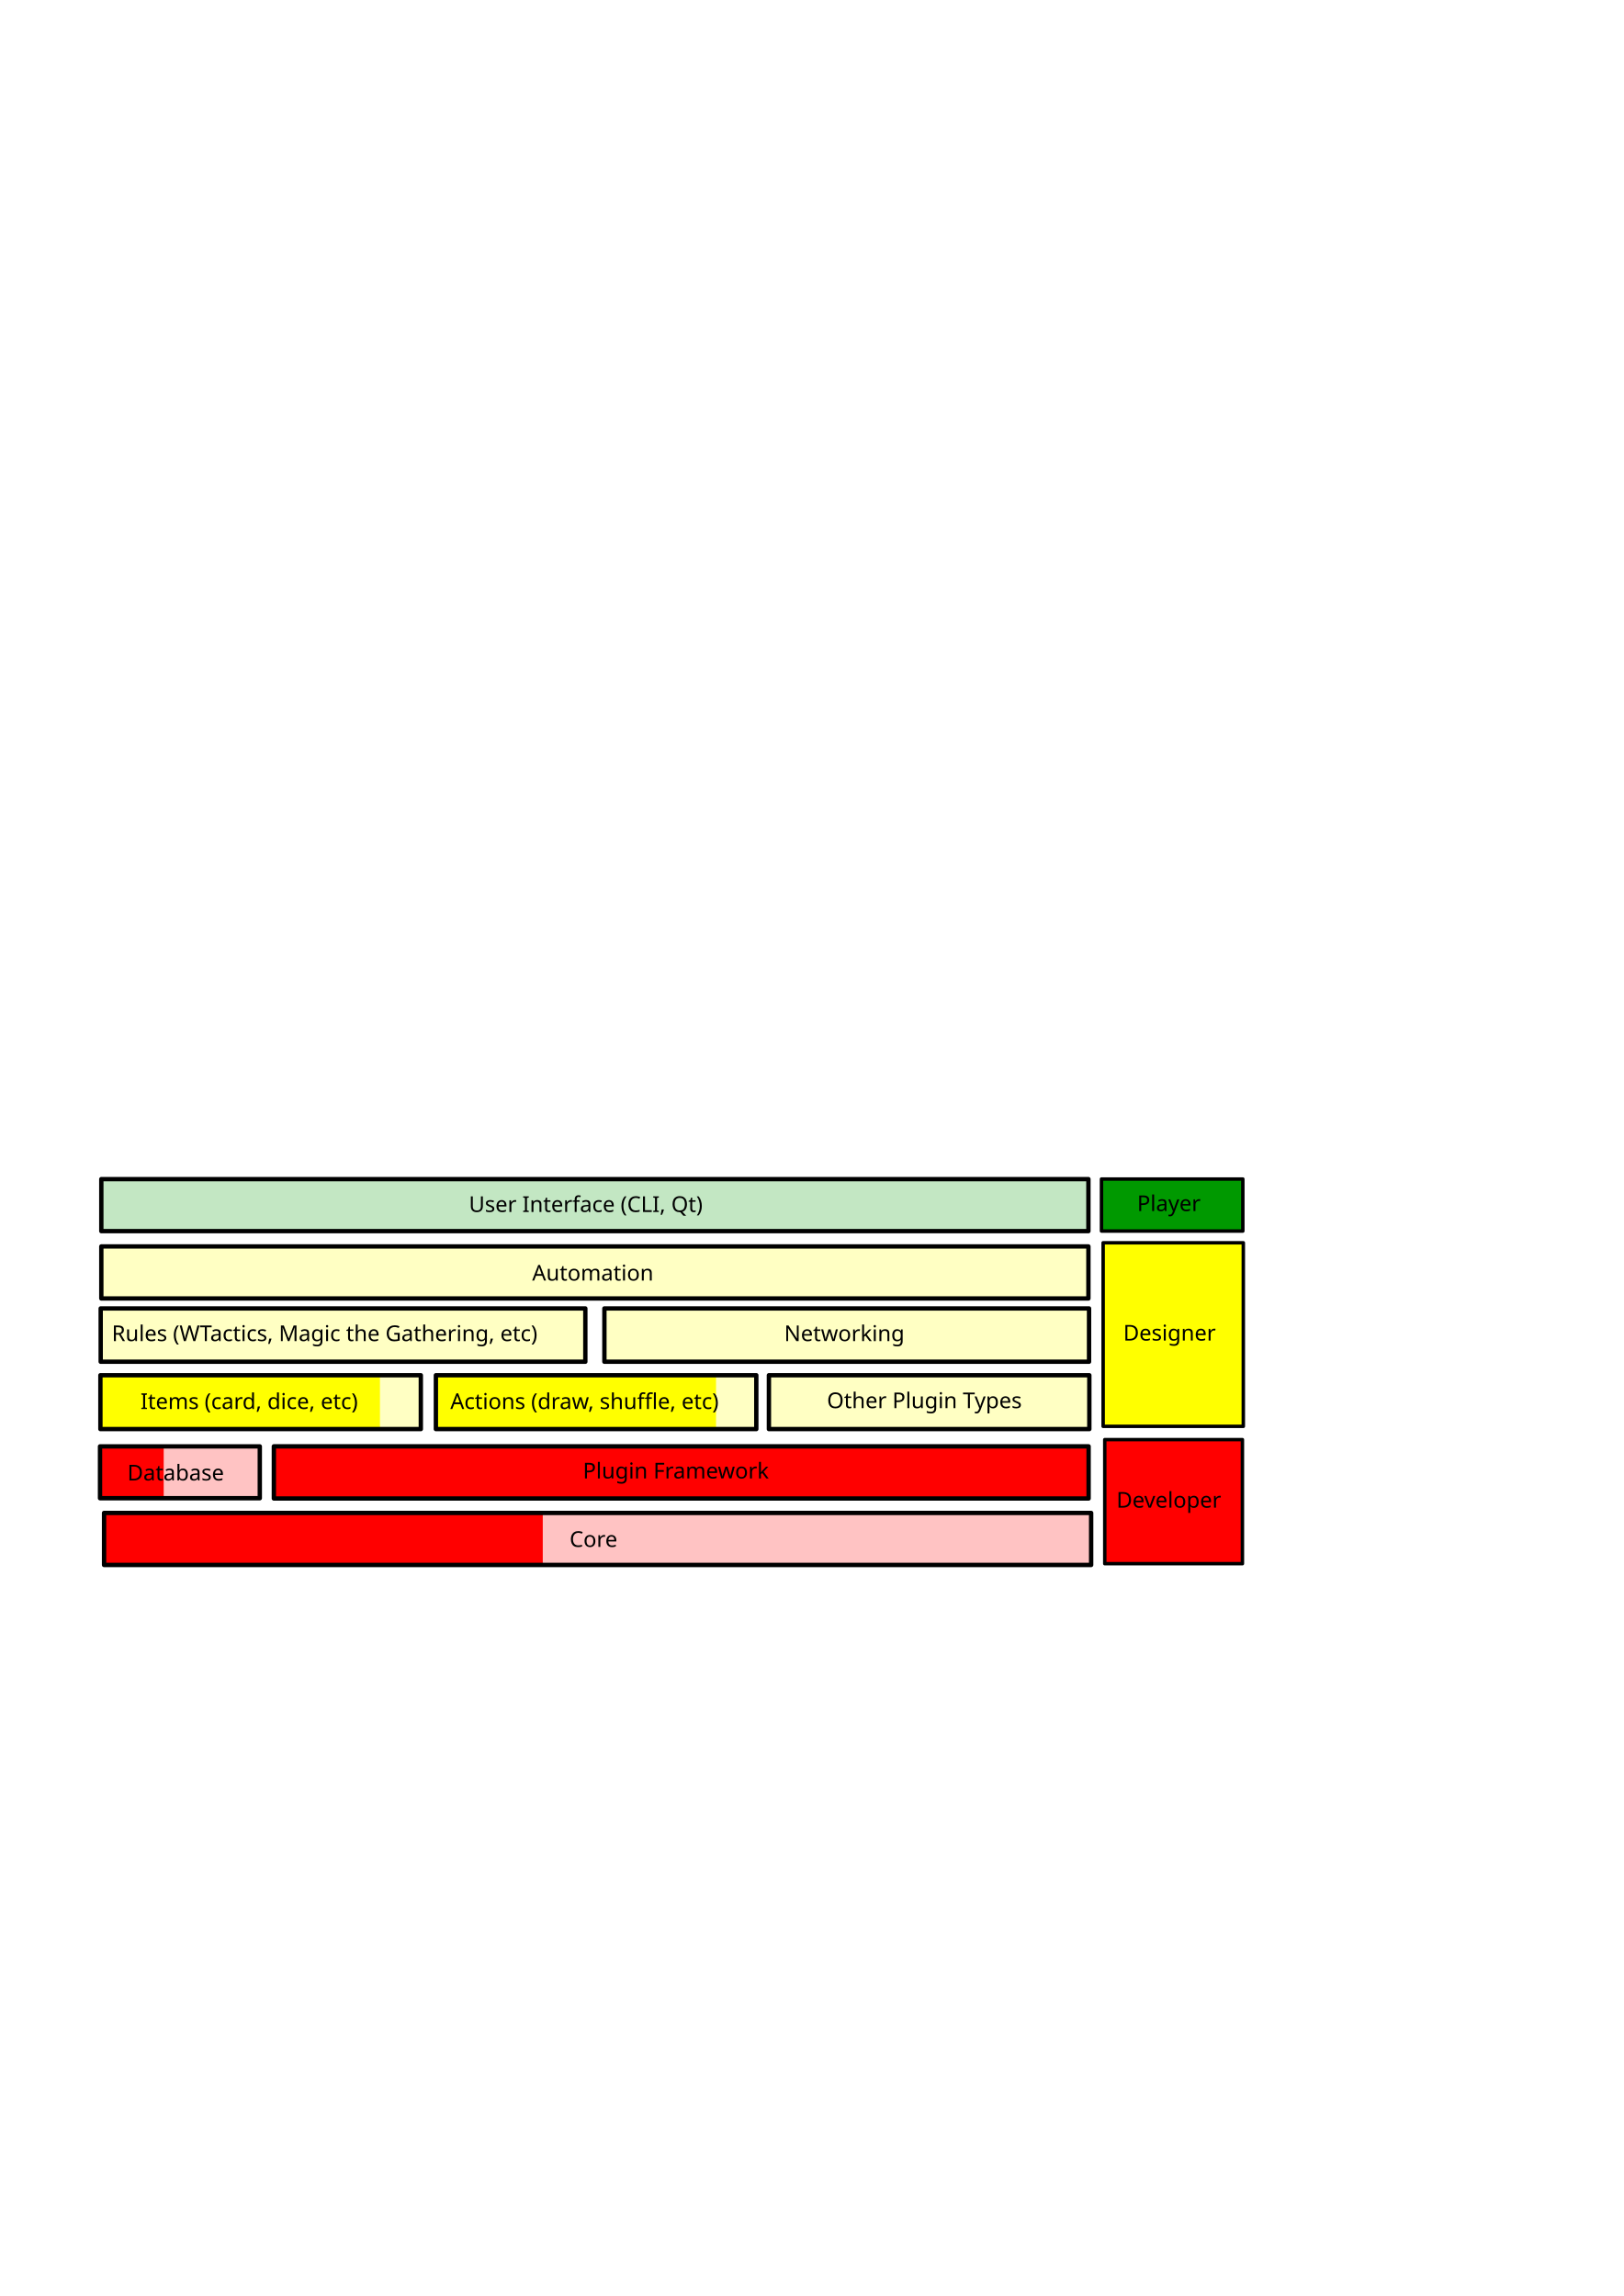
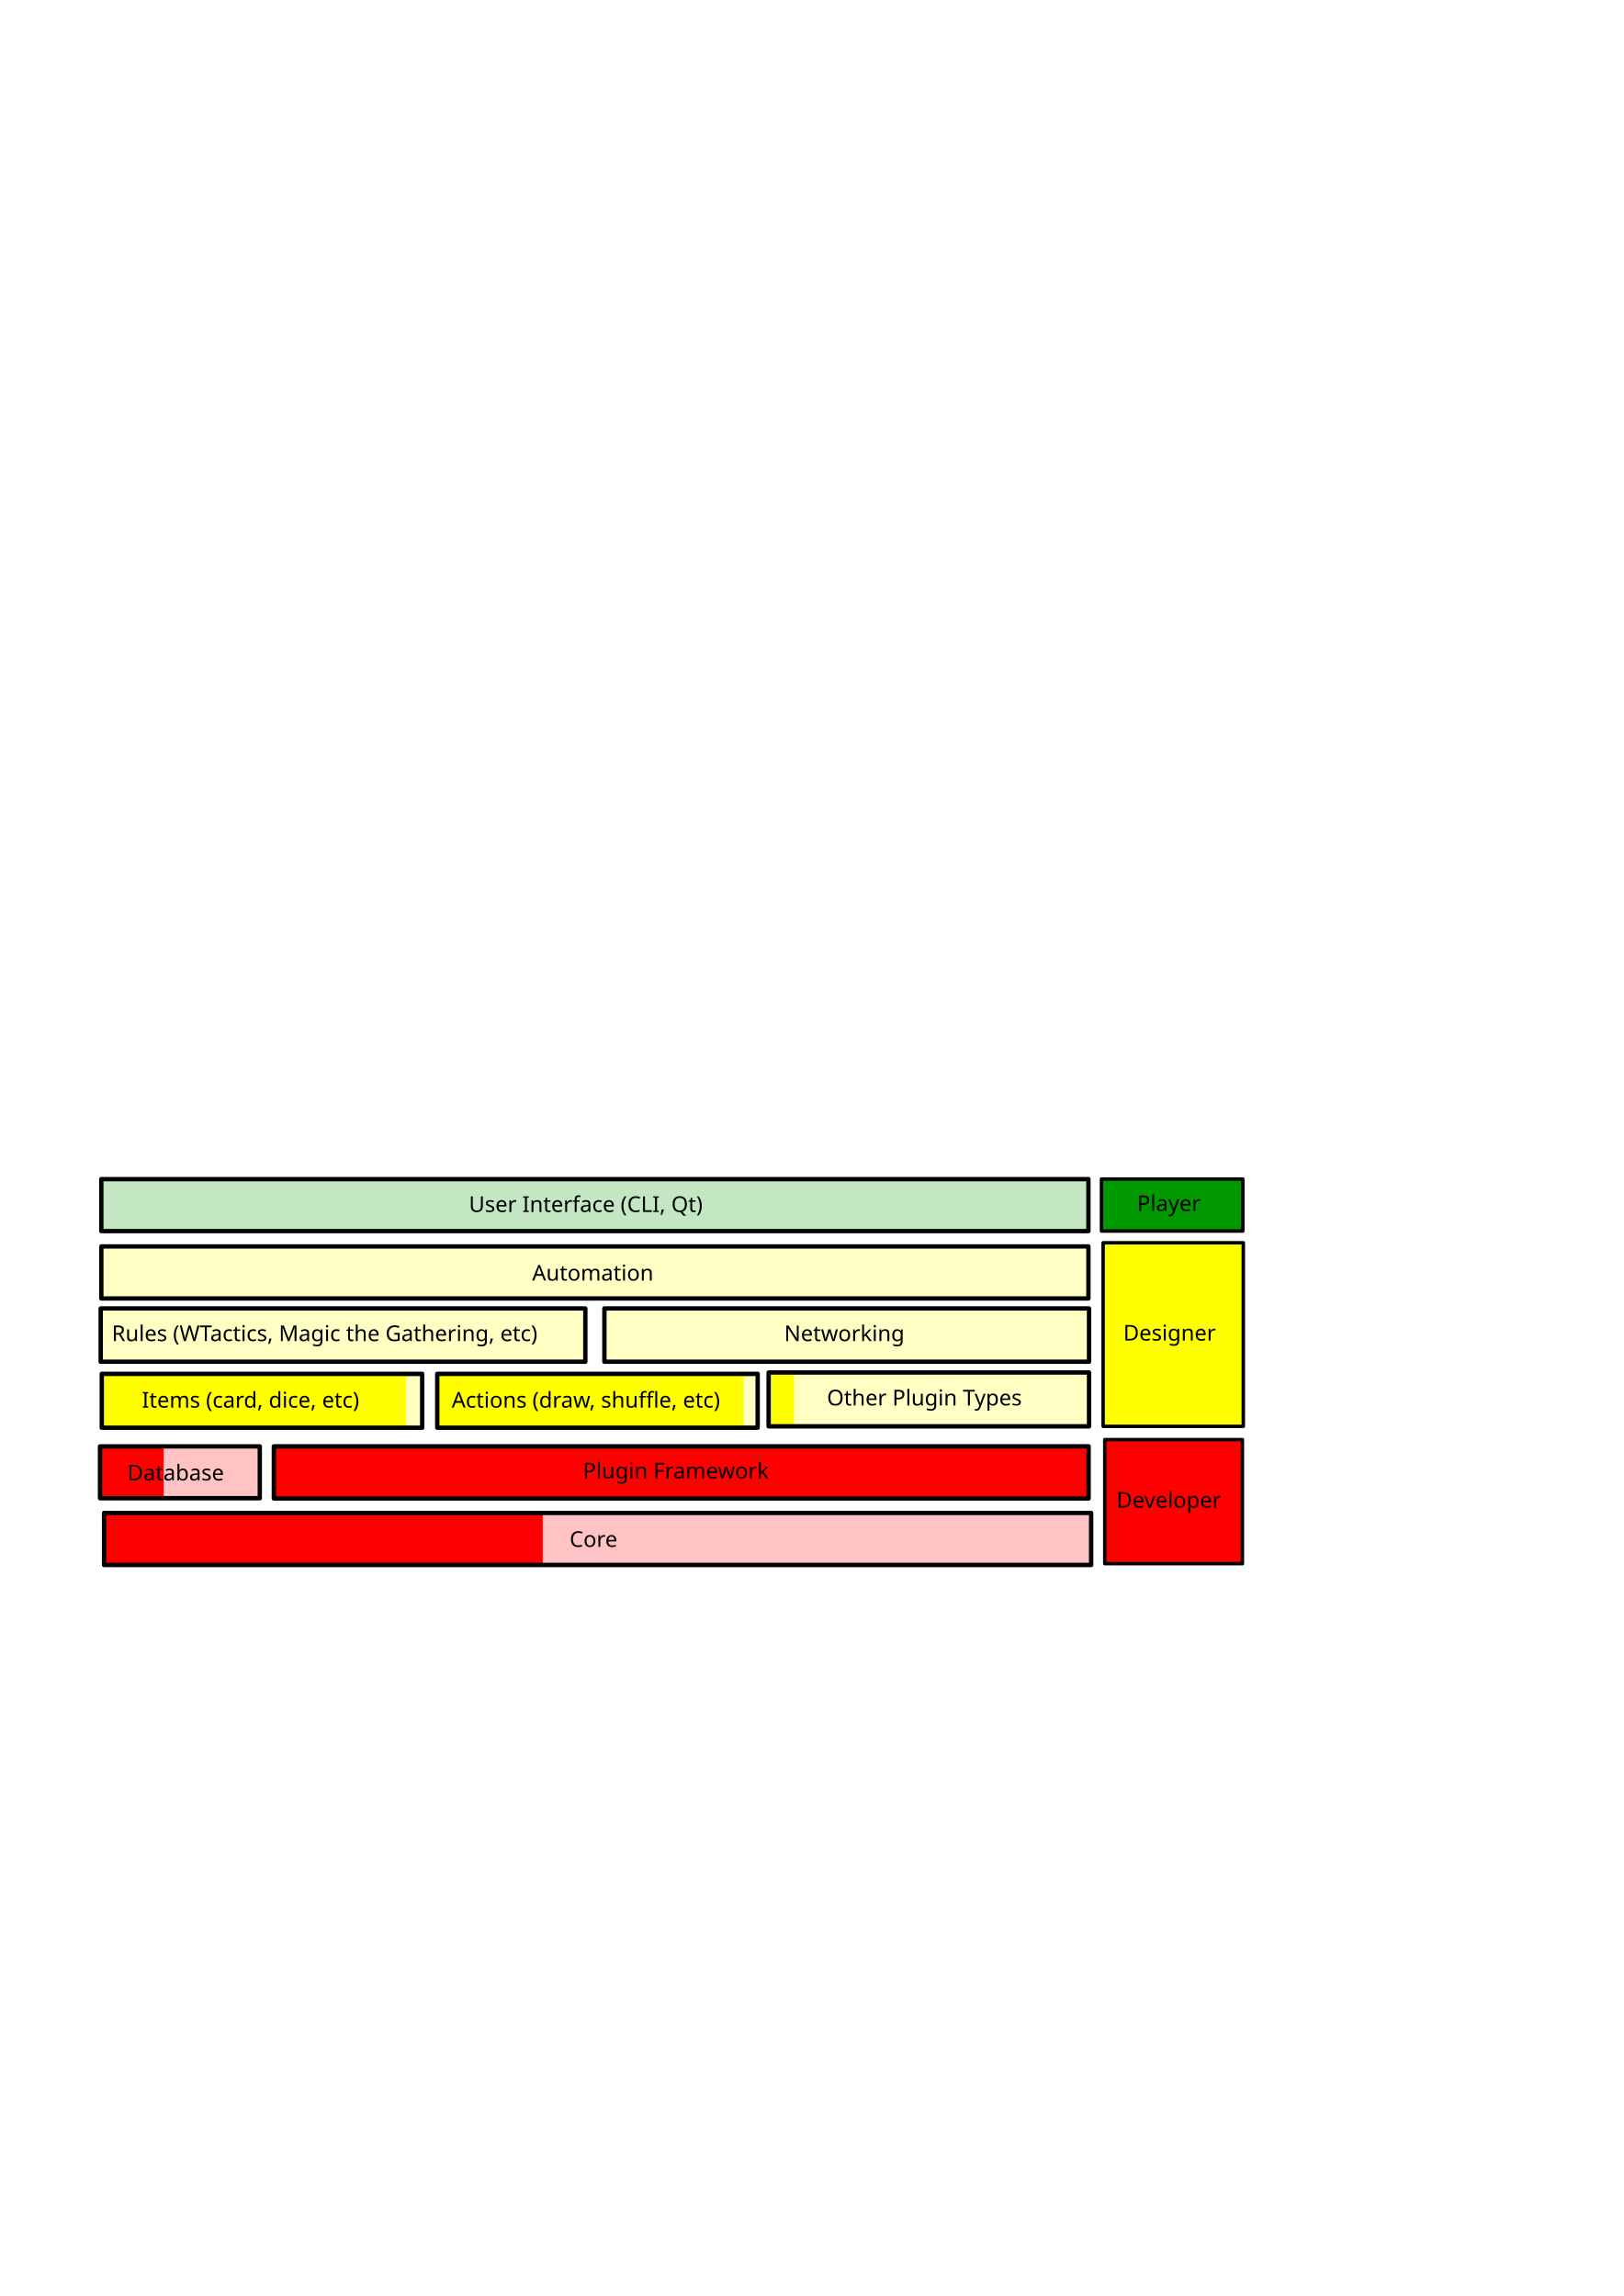
<svg xmlns="http://www.w3.org/2000/svg" width="744.094" height="1052.362" id="svg2" version="1.1">
  <defs id="defs4">
    <linearGradient id="linearGradient5776">
      <stop id="stop5778" offset="0" style="stop-color:#000000;stop-opacity:1;" />
      <stop id="stop5780" offset="1" style="stop-color:#000000;stop-opacity:0;" />
    </linearGradient>
    <linearGradient id="linearGradient4300">
      <stop style="stop-color:#000000;stop-opacity:1;" offset="0" id="stop4302" />
      <stop style="stop-color:#000000;stop-opacity:0;" offset="1" id="stop4304" />
    </linearGradient>
  </defs>
  <g id="layer1" style="display:inline">
-     <rect style="fill:#ffff00;fill-opacity:1;stroke:#000000;stroke-width:0;stroke-linecap:round;stroke-linejoin:round;stroke-miterlimit:4;stroke-opacity:1;stroke-dasharray:none;display:inline" id="rect4172" width="128.008" height="24.475" x="46.111" y="630.434" />
-     <rect style="fill:#ffff00;fill-opacity:1;stroke:#000000;stroke-width:0;stroke-linecap:round;stroke-linejoin:round;stroke-miterlimit:4;stroke-opacity:1;stroke-dasharray:none;display:inline" id="rect4172-1" width="128.008" height="24.475" x="200.13" y="630.434" />
-     <rect style="fill:#ff0000;fill-opacity:1;stroke:#000000;stroke-width:0;stroke-linecap:round;stroke-linejoin:round;stroke-miterlimit:4;stroke-opacity:1;stroke-dasharray:none;display:inline" id="rect4238" width="201.676" height="23.015" x="47.055" y="694.118" />
-     <rect style="fill:#ff0000;fill-opacity:1;stroke:#000000;stroke-width:0;stroke-linecap:round;stroke-linejoin:round;stroke-miterlimit:4;stroke-opacity:1;stroke-dasharray:none;display:inline" id="rect4238-8" width="28.733" height="23.015" x="46.287" y="663.161" />
-     <rect style="fill:#ff0000;fill-opacity:1;stroke:#000000;stroke-width:0;stroke-linecap:round;stroke-linejoin:round;stroke-miterlimit:4;stroke-opacity:1;stroke-dasharray:none;display:inline" id="rect4238-2" width="373.629" height="23.015" x="125.966" y="663.161" />
-     <g id="g3400" transform="translate(8.783578,-11.92057)">
-       <rect y="671.763" x="497.497" height="56.862" width="63.081" id="rect3755-1" style="fill:#ff0000;fill-opacity:1;stroke:#000000;stroke-width:1.581;stroke-linecap:round;stroke-linejoin:round;stroke-miterlimit:4;stroke-opacity:1;stroke-dasharray:none" />
-       <text id="text3954" y="702.953" x="502.839" style="font-size:12px;font-style:normal;font-weight:normal;line-height:125%;letter-spacing:0px;word-spacing:0px;fill:#000000;fill-opacity:1;stroke:none;font-family:Sans" xml:space="preserve">
-         <tspan style="font-size:10px" y="702.953" x="502.839" id="tspan3956">Developer</tspan>
+     <g id="g3075">
+       <rect y="630.434" x="46.738" height="24.475" width="139.302" id="rect4172" style="fill:#ffff00;fill-opacity:1;stroke:#000000;stroke-width:0;stroke-linecap:round;stroke-linejoin:round;stroke-miterlimit:4;stroke-opacity:1;stroke-dasharray:none;display:inline" />
+       <rect y="630.434" x="200.13" height="24.475" width="140.556" id="rect4172-1" style="fill:#ffff00;fill-opacity:1;stroke:#000000;stroke-width:0;stroke-linecap:round;stroke-linejoin:round;stroke-miterlimit:4;stroke-opacity:1;stroke-dasharray:none;display:inline" />
+       <rect y="694.118" x="47.055" height="23.015" width="201.676" id="rect4238" style="fill:#ff0000;fill-opacity:1;stroke:#000000;stroke-width:0;stroke-linecap:round;stroke-linejoin:round;stroke-miterlimit:4;stroke-opacity:1;stroke-dasharray:none;display:inline" />
+       <rect y="663.161" x="46.287" height="23.015" width="28.733" id="rect4238-8" style="fill:#ff0000;fill-opacity:1;stroke:#000000;stroke-width:0;stroke-linecap:round;stroke-linejoin:round;stroke-miterlimit:4;stroke-opacity:1;stroke-dasharray:none;display:inline" />
+       <rect y="663.161" x="125.966" height="23.015" width="373.629" id="rect4238-2" style="fill:#ff0000;fill-opacity:1;stroke:#000000;stroke-width:0;stroke-linecap:round;stroke-linejoin:round;stroke-miterlimit:4;stroke-opacity:1;stroke-dasharray:none;display:inline" />
+       <rect y="659.842" x="506.281" height="56.862" width="63.081" id="rect3755-1" style="fill:#ff0000;fill-opacity:1;stroke:#000000;stroke-width:1.581;stroke-linecap:round;stroke-linejoin:round;stroke-miterlimit:4;stroke-opacity:1;stroke-dasharray:none" />
+       <text id="text3954" y="691.032" x="511.623" style="font-size:12px;font-style:normal;font-weight:normal;line-height:125%;letter-spacing:0px;word-spacing:0px;fill:#000000;fill-opacity:1;stroke:none;font-family:Sans" xml:space="preserve">
+         <tspan style="font-size:10px" y="691.032" x="511.623" id="tspan3956">Developer</tspan>
+       </text>
+       <g transform="translate(8.783578,-11.92057)" id="g3395">
+         <rect style="fill:#ffff00;fill-opacity:1;stroke:#000000;stroke-width:1.591;stroke-linecap:round;stroke-linejoin:round;stroke-miterlimit:4;stroke-opacity:1;stroke-dasharray:none" id="rect3755-4-1-1" width="64.243" height="84.139" x="496.748" y="581.539" />
+         <text xml:space="preserve" style="font-size:12px;font-style:normal;font-weight:normal;line-height:125%;letter-spacing:0px;word-spacing:0px;fill:#000000;fill-opacity:1;stroke:none;font-family:Sans" x="505.982" y="626.367" id="text3954-1">
+           <tspan x="505.982" y="626.367" id="tspan3988" style="font-size:10px">Designer</tspan>
+         </text>
+       </g>
+       <g transform="translate(8.783578,-11.92057)" id="g3390">
+         <rect style="fill:#009900;fill-opacity:1;stroke:#000000;stroke-width:1.588;stroke-linecap:round;stroke-linejoin:round;stroke-miterlimit:4;stroke-opacity:1;stroke-dasharray:none" id="rect3755-4-4-8" width="64.776" height="23.841" x="495.993" y="552.326" />
+         <text xml:space="preserve" style="font-size:12px;font-style:normal;font-weight:normal;line-height:125%;letter-spacing:0px;word-spacing:0px;fill:#000000;fill-opacity:1;stroke:none;font-family:Sans" x="512.329" y="567.005" id="text3954-4">
+           <tspan id="tspan3956-1" x="512.329" y="567.005" style="font-size:10px">Player</tspan>
+         </text>
+       </g>
+       <rect y="693.452" x="47.688" height="23.841" width="452.354" id="rect3755" style="fill:#ff0000;fill-opacity:0.235;stroke:#000000;stroke-width:2;stroke-linecap:round;stroke-linejoin:round;stroke-miterlimit:4;stroke-opacity:1;stroke-dasharray:none" />
+       <text id="text4011" y="709.013" x="261.013" style="font-size:12px;font-style:normal;font-weight:normal;line-height:125%;letter-spacing:0px;word-spacing:0px;fill:#000000;fill-opacity:1;stroke:none;font-family:Sans" xml:space="preserve">
+         <tspan style="font-size:10px" y="709.013" x="261.013" id="tspan4013">Core</tspan>
+       </text>
+       <g style="stroke-width:2;stroke-linejoin:round;stroke-miterlimit:4;stroke-dasharray:none" transform="translate(8.769441,-10.08511)" id="g4223">
+         <rect style="fill:#ff0000;fill-opacity:0.235;stroke:#000000;stroke-width:2;stroke-linecap:round;stroke-linejoin:round;stroke-miterlimit:4;stroke-opacity:1;stroke-dasharray:none" id="rect3755-7" width="73.22" height="23.748" x="37.065" y="673.036" />
+         <text xml:space="preserve" style="font-size:12px;font-style:normal;font-weight:normal;line-height:125%;letter-spacing:0px;word-spacing:0px;fill:#000000;fill-opacity:1;stroke:none;font-family:Sans" x="49.583" y="688.638" id="text4015">
+           <tspan id="tspan4017" x="49.583" y="688.638" style="font-size:10px">Database</tspan>
+         </text>
+       </g>
+       <g style="stroke-width:2;stroke-linejoin:round;stroke-miterlimit:4;stroke-dasharray:none" transform="translate(10.20264,-8.781184)" id="g4218">
+         <rect style="fill:#ff0000;fill-opacity:0.235;stroke:#000000;stroke-width:2;stroke-linecap:round;stroke-linejoin:round;stroke-miterlimit:4;stroke-opacity:1;stroke-dasharray:none" id="rect3755-7-7" width="373.377" height="23.889" x="115.298" y="671.711" />
+         <text xml:space="preserve" style="font-size:12px;font-style:normal;font-weight:normal;line-height:125%;letter-spacing:0px;word-spacing:0px;fill:#000000;fill-opacity:1;stroke:none;font-family:Sans" x="256.906" y="686.414" id="text4019">
+           <tspan x="256.906" y="686.414" id="tspan4023" style="font-size:10px">Plugin Framework</tspan>
+         </text>
+       </g>
+       <g style="stroke-width:2;stroke-linejoin:round;stroke-miterlimit:4;stroke-dasharray:none" transform="translate(9.414572,-12.23913)" id="g4094">
+         <rect style="fill:#ffff00;fill-opacity:0.235;stroke:#000000;stroke-width:2;stroke-linecap:round;stroke-linejoin:round;stroke-miterlimit:4;stroke-opacity:1;stroke-dasharray:none" id="rect3755-4" width="146.841" height="24.682" x="37.225" y="641.942" />
+         <text xml:space="preserve" style="font-size:12px;font-style:normal;font-weight:normal;line-height:125%;letter-spacing:0px;word-spacing:0px;fill:#000000;fill-opacity:1;stroke:none;font-family:Sans" x="55.577" y="657.422" id="text4027">
+           <tspan id="tspan4029" x="55.577" y="657.422" style="font-size:10px">Items (card, dice, etc)</tspan>
+         </text>
+       </g>
+       <g transform="translate(9.410976,-12.54797)" id="g3410">
+         <rect style="fill:#ffff00;fill-opacity:0.235;stroke:#000000;stroke-width:2;stroke-linecap:round;stroke-linejoin:round;stroke-miterlimit:4;stroke-opacity:1;stroke-dasharray:none" id="rect3755-4-45" width="146.841" height="24.682" x="190.969" y="642.251" />
+         <text xml:space="preserve" style="font-size:12px;font-style:normal;font-weight:normal;line-height:125%;letter-spacing:0px;word-spacing:0px;fill:#000000;fill-opacity:1;stroke:none;font-family:Sans" x="197.585" y="657.731" id="text4031">
+           <tspan id="tspan4033" x="197.585" y="657.731" style="font-size:10px">Actions (draw, shuffle, etc)</tspan>
+           <tspan x="197.585" y="670.231" id="tspan4035" style="font-size:10px" />
+         </text>
+       </g>
+       <rect y="629.179" x="353.216" height="24.475" width="10.685" id="rect4172-1-1" style="fill:#ffff00;fill-opacity:1;stroke:#000000;stroke-width:0;stroke-linecap:round;stroke-linejoin:round;stroke-miterlimit:4;stroke-opacity:1;stroke-dasharray:none;display:inline" />
+       <g transform="translate(8.783578,-13.17537)" id="g3416">
+         <rect style="fill:#ffff00;fill-opacity:0.235;stroke:#000000;stroke-width:2;stroke-linecap:round;stroke-linejoin:round;stroke-miterlimit:4;stroke-opacity:1;stroke-dasharray:none" id="rect3755-4-1" width="146.841" height="24.682" x="343.454" y="642.251" />
+         <text xml:space="preserve" style="font-size:10px;font-style:normal;font-variant:normal;font-weight:normal;font-stretch:normal;text-align:start;line-height:125%;letter-spacing:0px;word-spacing:0px;writing-mode:lr-tb;text-anchor:start;fill:#000000;fill-opacity:1;stroke:none;font-family:Sans;-inkscape-font-specification:Sans" x="370.173" y="657.35" id="text4037">
+           <tspan id="tspan4039" x="370.173" y="657.35">Other Plugin Types</tspan>
+         </text>
+       </g>
+       <g transform="translate(8.783578,-11.92057)" id="g3426">
+         <rect style="fill:#ffff00;fill-opacity:0.235;stroke:#000000;stroke-width:2;stroke-linecap:round;stroke-linejoin:round;stroke-miterlimit:4;stroke-opacity:1;stroke-dasharray:none" id="rect3755-4-5" width="222.102" height="24.423" x="37.359" y="611.638" />
+         <text xml:space="preserve" style="font-size:12px;font-style:normal;font-weight:normal;line-height:125%;letter-spacing:0px;word-spacing:0px;fill:#000000;fill-opacity:1;stroke:none;font-family:Sans" x="42.452" y="626.608" id="text4041">
+           <tspan id="tspan4043" x="42.452" y="626.608" style="font-size:10px">Rules (WTactics, Magic the Gathering, etc)</tspan>
+         </text>
+       </g>
+       <g style="stroke-width:2;stroke-linejoin:round;stroke-miterlimit:4;stroke-dasharray:none" transform="translate(9.70596,-11.92058)" id="g4081">
+         <g style="stroke-width:2;stroke-linejoin:round;stroke-miterlimit:4;stroke-dasharray:none" id="g4076">
+           <rect y="611.638" x="267.27" height="24.423" width="222.102" id="rect3755-4-5-5" style="fill:#ffff00;fill-opacity:0.235;stroke:#000000;stroke-width:2;stroke-linecap:round;stroke-linejoin:round;stroke-miterlimit:4;stroke-opacity:1;stroke-dasharray:none" />
+           <text id="text4045" y="626.608" x="349.662" style="font-size:12px;font-style:normal;font-weight:normal;line-height:125%;letter-spacing:0px;word-spacing:0px;fill:#000000;fill-opacity:1;stroke:none;font-family:Sans" xml:space="preserve">
+             <tspan style="font-size:10px" id="tspan4049" y="626.608" x="349.662">Networking</tspan>
+           </text>
+         </g>
+       </g>
+       <g transform="translate(8.783578,-11.92057)" id="g3421">
+         <rect style="fill:#ffff00;fill-opacity:0.235;stroke:#000000;stroke-width:2;stroke-linecap:round;stroke-linejoin:round;stroke-miterlimit:4;stroke-opacity:1;stroke-dasharray:none" id="rect3755-4-9" width="452.354" height="23.841" x="37.649" y="583.222" />
+         <text xml:space="preserve" style="font-size:12px;font-style:normal;font-weight:normal;line-height:125%;letter-spacing:0px;word-spacing:0px;fill:#000000;fill-opacity:1;stroke:none;font-family:Sans" x="235.086" y="598.871" id="text4053">
+           <tspan id="tspan4055" x="235.086" y="598.871" style="font-size:10px">Automation</tspan>
+         </text>
+       </g>
+       <rect y="540.442" x="46.433" height="23.841" width="452.354" id="rect3755-4-4" style="fill:#009900;fill-opacity:0.235;stroke:#000000;stroke-width:2;stroke-linecap:round;stroke-linejoin:round;stroke-miterlimit:4;stroke-opacity:1;stroke-dasharray:none" />
+       <text id="text4057" y="555.502" x="214.873" style="font-size:12px;font-style:normal;font-weight:normal;line-height:125%;letter-spacing:0px;word-spacing:0px;fill:#000000;fill-opacity:1;stroke:none;font-family:Sans" xml:space="preserve">
+         <tspan style="font-size:10px" y="555.502" x="214.873" id="tspan4059">User Interface (CLI, Qt)</tspan>
      </text>
    </g>
-     <g id="g3395" transform="translate(8.783578,-11.92057)">
-       <rect y="581.539" x="496.748" height="84.139" width="64.243" id="rect3755-4-1-1" style="fill:#ffff00;fill-opacity:1;stroke:#000000;stroke-width:1.591;stroke-linecap:round;stroke-linejoin:round;stroke-miterlimit:4;stroke-opacity:1;stroke-dasharray:none" />
-       <text id="text3954-1" y="626.367" x="505.982" style="font-size:12px;font-style:normal;font-weight:normal;line-height:125%;letter-spacing:0px;word-spacing:0px;fill:#000000;fill-opacity:1;stroke:none;font-family:Sans" xml:space="preserve">
-         <tspan style="font-size:10px" id="tspan3988" y="626.367" x="505.982">Designer</tspan>
-       </text>
-     </g>
-     <g id="g3390" transform="translate(8.783578,-11.92057)">
-       <rect y="552.326" x="495.993" height="23.841" width="64.776" id="rect3755-4-4-8" style="fill:#009900;fill-opacity:1;stroke:#000000;stroke-width:1.588;stroke-linecap:round;stroke-linejoin:round;stroke-miterlimit:4;stroke-opacity:1;stroke-dasharray:none" />
-       <text id="text3954-4" y="567.005" x="512.329" style="font-size:12px;font-style:normal;font-weight:normal;line-height:125%;letter-spacing:0px;word-spacing:0px;fill:#000000;fill-opacity:1;stroke:none;font-family:Sans" xml:space="preserve">
-         <tspan style="font-size:10px" y="567.005" x="512.329" id="tspan3956-1">Player</tspan>
-       </text>
-     </g>
-     <rect style="fill:#ff0000;fill-opacity:0.235;stroke:#000000;stroke-width:2;stroke-linecap:round;stroke-linejoin:round;stroke-miterlimit:4;stroke-opacity:1;stroke-dasharray:none" id="rect3755" width="452.354" height="23.841" x="47.688" y="693.452" />
-     <text xml:space="preserve" style="font-size:12px;font-style:normal;font-weight:normal;line-height:125%;letter-spacing:0px;word-spacing:0px;fill:#000000;fill-opacity:1;stroke:none;font-family:Sans" x="261.013" y="709.013" id="text4011">
-       <tspan id="tspan4013" x="261.013" y="709.013" style="font-size:10px">Core</tspan>
-     </text>
-     <g id="g4223" transform="translate(8.769441,-10.08511)" style="stroke-width:2;stroke-linejoin:round;stroke-miterlimit:4;stroke-dasharray:none">
-       <rect y="673.036" x="37.065" height="23.748" width="73.22" id="rect3755-7" style="fill:#ff0000;fill-opacity:0.235;stroke:#000000;stroke-width:2;stroke-linecap:round;stroke-linejoin:round;stroke-miterlimit:4;stroke-opacity:1;stroke-dasharray:none" />
-       <text id="text4015" y="688.638" x="49.583" style="font-size:12px;font-style:normal;font-weight:normal;line-height:125%;letter-spacing:0px;word-spacing:0px;fill:#000000;fill-opacity:1;stroke:none;font-family:Sans" xml:space="preserve">
-         <tspan style="font-size:10px" y="688.638" x="49.583" id="tspan4017">Database</tspan>
-       </text>
-     </g>
-     <g id="g4218" transform="translate(10.20264,-8.781184)" style="stroke-width:2;stroke-linejoin:round;stroke-miterlimit:4;stroke-dasharray:none">
-       <rect y="671.711" x="115.298" height="23.889" width="373.377" id="rect3755-7-7" style="fill:#ff0000;fill-opacity:0.235;stroke:#000000;stroke-width:2;stroke-linecap:round;stroke-linejoin:round;stroke-miterlimit:4;stroke-opacity:1;stroke-dasharray:none" />
-       <text id="text4019" y="686.414" x="256.906" style="font-size:12px;font-style:normal;font-weight:normal;line-height:125%;letter-spacing:0px;word-spacing:0px;fill:#000000;fill-opacity:1;stroke:none;font-family:Sans" xml:space="preserve">
-         <tspan style="font-size:10px" id="tspan4023" y="686.414" x="256.906">Plugin Framework</tspan>
-       </text>
-     </g>
-     <g id="g4094" transform="translate(8.787174,-11.61173)" style="stroke-width:2;stroke-linejoin:round;stroke-miterlimit:4;stroke-dasharray:none">
-       <rect y="641.942" x="37.225" height="24.682" width="146.841" id="rect3755-4" style="fill:#ffff00;fill-opacity:0.235;stroke:#000000;stroke-width:2;stroke-linecap:round;stroke-linejoin:round;stroke-miterlimit:4;stroke-opacity:1;stroke-dasharray:none" />
-       <text id="text4027" y="657.422" x="55.577" style="font-size:12px;font-style:normal;font-weight:normal;line-height:125%;letter-spacing:0px;word-spacing:0px;fill:#000000;fill-opacity:1;stroke:none;font-family:Sans" xml:space="preserve">
-         <tspan style="font-size:10px" y="657.422" x="55.577" id="tspan4029">Items (card, dice, etc)</tspan>
-       </text>
-     </g>
-     <g id="g3410" transform="translate(8.783578,-11.92057)">
-       <rect y="642.251" x="190.969" height="24.682" width="146.841" id="rect3755-4-45" style="fill:#ffff00;fill-opacity:0.235;stroke:#000000;stroke-width:2;stroke-linecap:round;stroke-linejoin:round;stroke-miterlimit:4;stroke-opacity:1;stroke-dasharray:none" />
-       <text id="text4031" y="657.731" x="197.585" style="font-size:12px;font-style:normal;font-weight:normal;line-height:125%;letter-spacing:0px;word-spacing:0px;fill:#000000;fill-opacity:1;stroke:none;font-family:Sans" xml:space="preserve">
-         <tspan style="font-size:10px" y="657.731" x="197.585" id="tspan4033">Actions (draw, shuffle, etc)</tspan>
-         <tspan style="font-size:10px" id="tspan4035" y="670.231" x="197.585" />
-       </text>
-     </g>
-     <g id="g3416" transform="translate(8.783578,-11.92057)">
-       <rect y="642.251" x="343.583" height="24.682" width="146.841" id="rect3755-4-1" style="fill:#ffff00;fill-opacity:0.235;stroke:#000000;stroke-width:2;stroke-linecap:round;stroke-linejoin:round;stroke-miterlimit:4;stroke-opacity:1;stroke-dasharray:none" />
-       <text id="text4037" y="657.35" x="370.173" style="font-size:10px;font-style:normal;font-variant:normal;font-weight:normal;font-stretch:normal;text-align:start;line-height:125%;letter-spacing:0px;word-spacing:0px;writing-mode:lr-tb;text-anchor:start;fill:#000000;fill-opacity:1;stroke:none;font-family:Sans;-inkscape-font-specification:Sans" xml:space="preserve">
-         <tspan y="657.35" x="370.173" id="tspan4039">Other Plugin Types</tspan>
-       </text>
-     </g>
-     <g id="g3426" transform="translate(8.783578,-11.92057)">
-       <rect y="611.638" x="37.359" height="24.423" width="222.102" id="rect3755-4-5" style="fill:#ffff00;fill-opacity:0.235;stroke:#000000;stroke-width:2;stroke-linecap:round;stroke-linejoin:round;stroke-miterlimit:4;stroke-opacity:1;stroke-dasharray:none" />
-       <text id="text4041" y="626.608" x="42.452" style="font-size:12px;font-style:normal;font-weight:normal;line-height:125%;letter-spacing:0px;word-spacing:0px;fill:#000000;fill-opacity:1;stroke:none;font-family:Sans" xml:space="preserve">
-         <tspan style="font-size:10px" y="626.608" x="42.452" id="tspan4043">Rules (WTactics, Magic the Gathering, etc)</tspan>
-       </text>
-     </g>
-     <g id="g4081" transform="translate(9.70596,-11.92058)" style="stroke-width:2;stroke-linejoin:round;stroke-miterlimit:4;stroke-dasharray:none">
-       <g id="g4076" style="stroke-width:2;stroke-linejoin:round;stroke-miterlimit:4;stroke-dasharray:none">
-         <rect style="fill:#ffff00;fill-opacity:0.235;stroke:#000000;stroke-width:2;stroke-linecap:round;stroke-linejoin:round;stroke-miterlimit:4;stroke-opacity:1;stroke-dasharray:none" id="rect3755-4-5-5" width="222.102" height="24.423" x="267.27" y="611.638" />
-         <text xml:space="preserve" style="font-size:12px;font-style:normal;font-weight:normal;line-height:125%;letter-spacing:0px;word-spacing:0px;fill:#000000;fill-opacity:1;stroke:none;font-family:Sans" x="349.662" y="626.608" id="text4045">
-           <tspan x="349.662" y="626.608" id="tspan4049" style="font-size:10px">Networking</tspan>
-         </text>
-       </g>
-     </g>
-     <g id="g3421" transform="translate(8.783578,-11.92057)">
-       <rect y="583.222" x="37.649" height="23.841" width="452.354" id="rect3755-4-9" style="fill:#ffff00;fill-opacity:0.235;stroke:#000000;stroke-width:2;stroke-linecap:round;stroke-linejoin:round;stroke-miterlimit:4;stroke-opacity:1;stroke-dasharray:none" />
-       <text id="text4053" y="598.871" x="235.086" style="font-size:12px;font-style:normal;font-weight:normal;line-height:125%;letter-spacing:0px;word-spacing:0px;fill:#000000;fill-opacity:1;stroke:none;font-family:Sans" xml:space="preserve">
-         <tspan style="font-size:10px" y="598.871" x="235.086" id="tspan4055">Automation</tspan>
-       </text>
-     </g>
-     <rect style="fill:#009900;fill-opacity:0.235;stroke:#000000;stroke-width:2;stroke-linecap:round;stroke-linejoin:round;stroke-miterlimit:4;stroke-opacity:1;stroke-dasharray:none" id="rect3755-4-4" width="452.354" height="23.841" x="46.433" y="540.442" />
-     <text xml:space="preserve" style="font-size:12px;font-style:normal;font-weight:normal;line-height:125%;letter-spacing:0px;word-spacing:0px;fill:#000000;fill-opacity:1;stroke:none;font-family:Sans" x="214.873" y="555.502" id="text4057">
-       <tspan id="tspan4059" x="214.873" y="555.502" style="font-size:10px">User Interface (CLI, Qt)</tspan>
-     </text>
  </g>
</svg>
